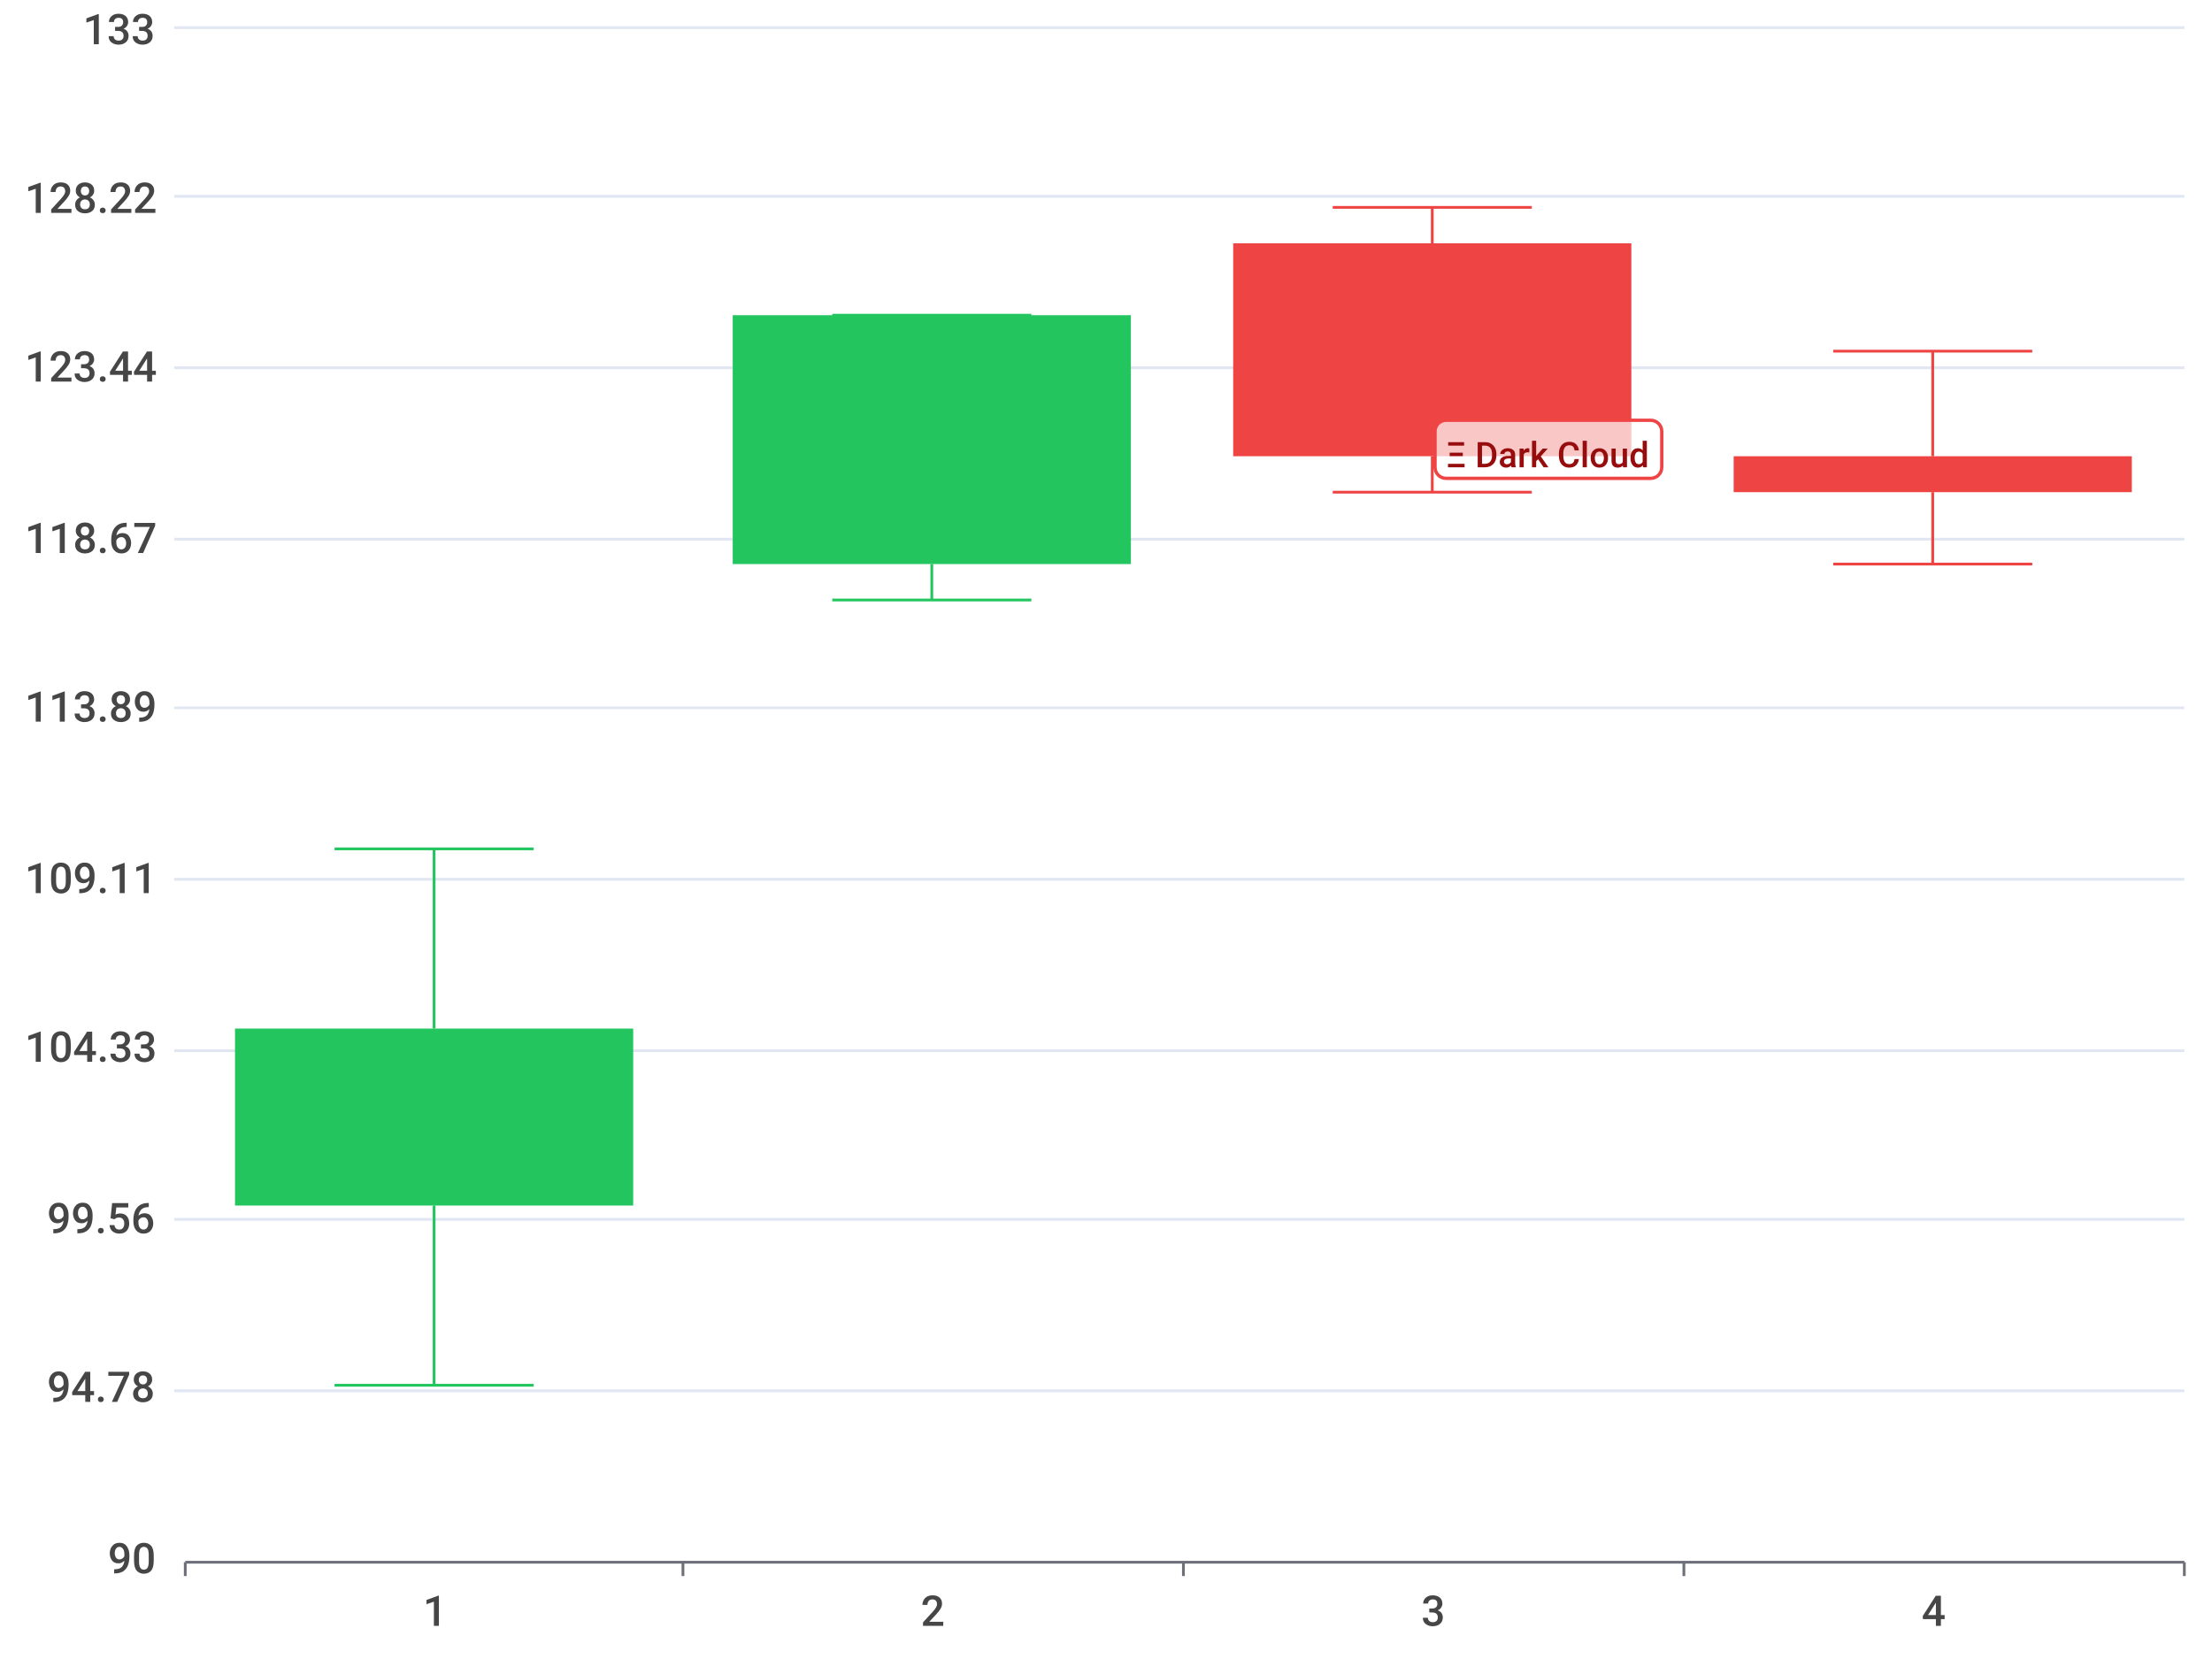
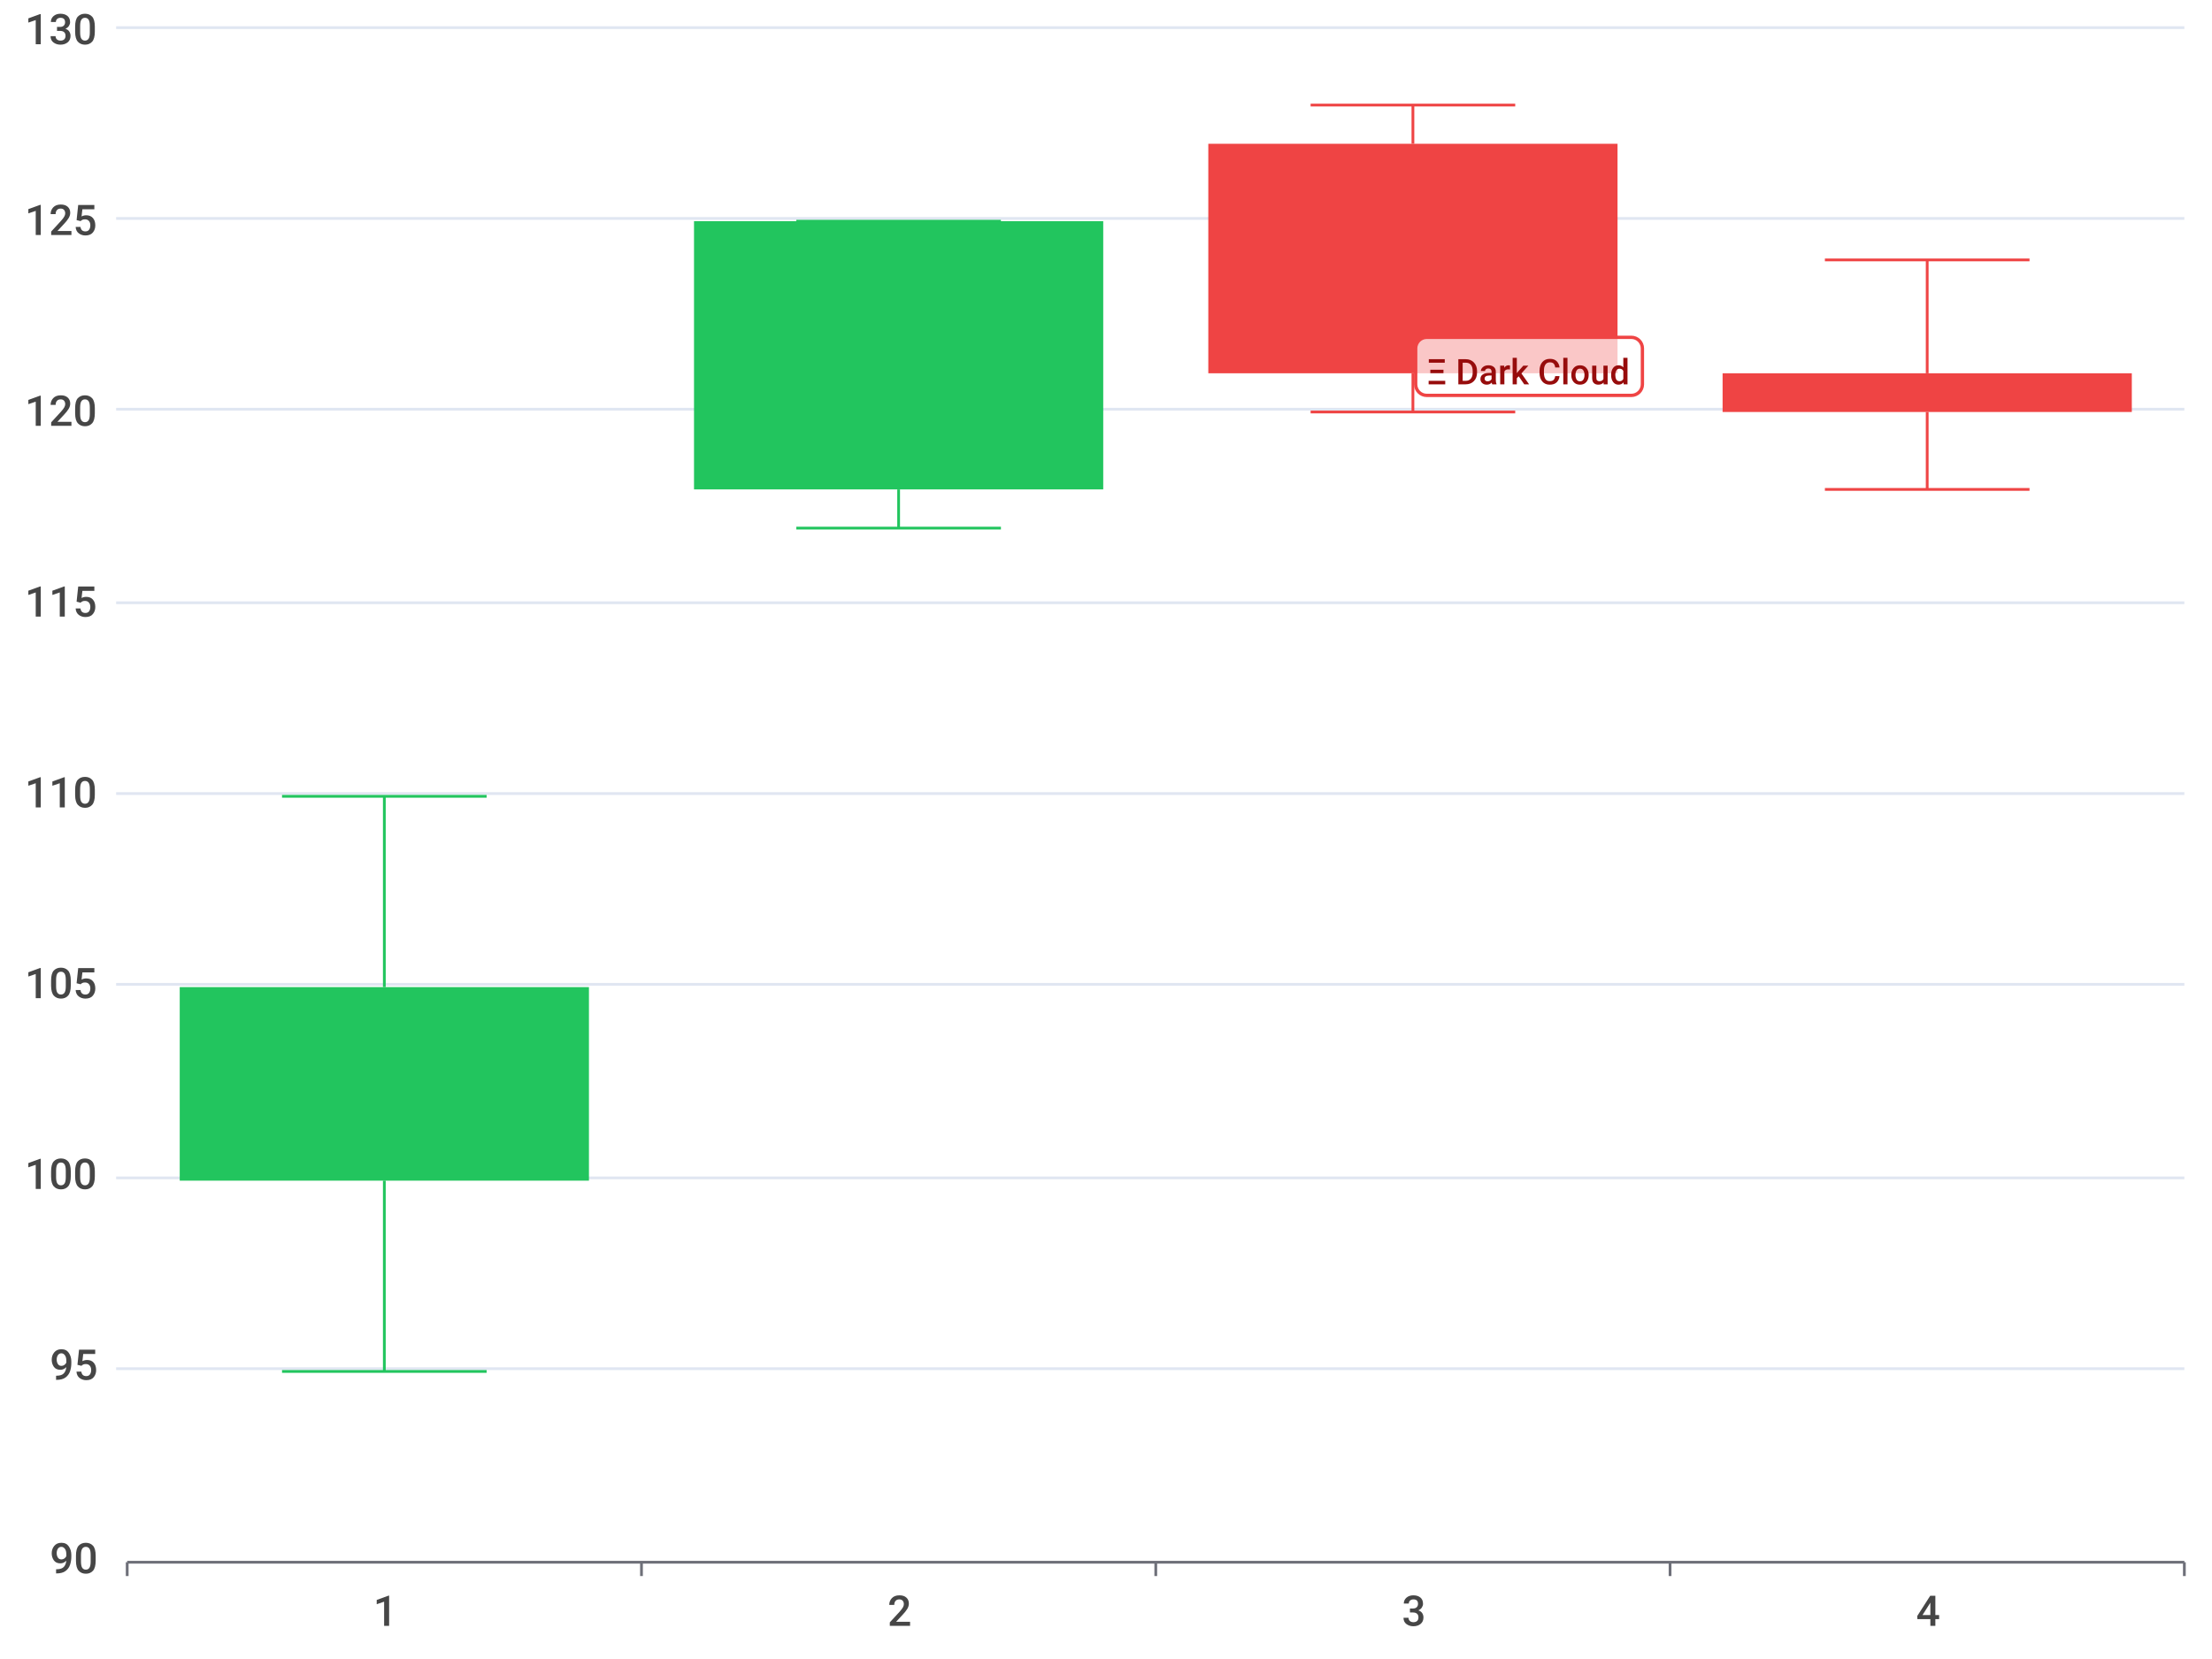
<svg xmlns="http://www.w3.org/2000/svg" viewBox="0 0 800 600">
  <path d="M 0 0 L 800 0 L 800 600 L 0 600 L 0 0" style="stroke:none;fill:white" />
-   <text x="30" y="16" style="stroke:none;fill:rgb(70,70,70);font-size:15.3px;font-family:'Roboto Medium',sans-serif">133</text>
-   <text x="9" y="77" style="stroke:none;fill:rgb(70,70,70);font-size:15.3px;font-family:'Roboto Medium',sans-serif">128.22</text>
-   <text x="9" y="138" style="stroke:none;fill:rgb(70,70,70);font-size:15.3px;font-family:'Roboto Medium',sans-serif">123.44</text>
-   <text x="9" y="200" style="stroke:none;fill:rgb(70,70,70);font-size:15.3px;font-family:'Roboto Medium',sans-serif">118.67</text>
-   <text x="9" y="261" style="stroke:none;fill:rgb(70,70,70);font-size:15.3px;font-family:'Roboto Medium',sans-serif">113.89</text>
-   <text x="9" y="323" style="stroke:none;fill:rgb(70,70,70);font-size:15.3px;font-family:'Roboto Medium',sans-serif">109.11</text>
-   <text x="9" y="384" style="stroke:none;fill:rgb(70,70,70);font-size:15.3px;font-family:'Roboto Medium',sans-serif">104.33</text>
-   <text x="17" y="446" style="stroke:none;fill:rgb(70,70,70);font-size:15.3px;font-family:'Roboto Medium',sans-serif">99.56</text>
-   <text x="17" y="507" style="stroke:none;fill:rgb(70,70,70);font-size:15.3px;font-family:'Roboto Medium',sans-serif">94.78</text>
-   <text x="39" y="569" style="stroke:none;fill:rgb(70,70,70);font-size:15.3px;font-family:'Roboto Medium',sans-serif">90</text>
-   <path d="M 63 10 L 790 10" style="stroke-width:1;stroke:rgb(224,230,242);fill:none" />
-   <path d="M 63 71 L 790 71" style="stroke-width:1;stroke:rgb(224,230,242);fill:none" />
-   <path d="M 63 133 L 790 133" style="stroke-width:1;stroke:rgb(224,230,242);fill:none" />
-   <path d="M 63 195 L 790 195" style="stroke-width:1;stroke:rgb(224,230,242);fill:none" />
-   <path d="M 63 256 L 790 256" style="stroke-width:1;stroke:rgb(224,230,242);fill:none" />
-   <path d="M 63 318 L 790 318" style="stroke-width:1;stroke:rgb(224,230,242);fill:none" />
-   <path d="M 63 380 L 790 380" style="stroke-width:1;stroke:rgb(224,230,242);fill:none" />
-   <path d="M 63 441 L 790 441" style="stroke-width:1;stroke:rgb(224,230,242);fill:none" />
-   <path d="M 63 503 L 790 503" style="stroke-width:1;stroke:rgb(224,230,242);fill:none" />
-   <path d="M 67 565 L 790 565" style="stroke-width:1;stroke:rgb(110,112,121);fill:none" />
-   <path d="M 67 570 L 67 565" style="stroke-width:1;stroke:rgb(110,112,121);fill:none" />
-   <path d="M 247 570 L 247 565" style="stroke-width:1;stroke:rgb(110,112,121);fill:none" />
-   <path d="M 428 570 L 428 565" style="stroke-width:1;stroke:rgb(110,112,121);fill:none" />
-   <path d="M 609 570 L 609 565" style="stroke-width:1;stroke:rgb(110,112,121);fill:none" />
+   <text x="9" y="16" style="stroke:none;fill:rgb(70,70,70);font-size:15.3px;font-family:'Roboto Medium',sans-serif">130</text>
+   <text x="9" y="85" style="stroke:none;fill:rgb(70,70,70);font-size:15.3px;font-family:'Roboto Medium',sans-serif">125</text>
+   <text x="9" y="154" style="stroke:none;fill:rgb(70,70,70);font-size:15.3px;font-family:'Roboto Medium',sans-serif">120</text>
+   <text x="9" y="223" style="stroke:none;fill:rgb(70,70,70);font-size:15.3px;font-family:'Roboto Medium',sans-serif">115</text>
+   <text x="9" y="292" style="stroke:none;fill:rgb(70,70,70);font-size:15.3px;font-family:'Roboto Medium',sans-serif">110</text>
+   <text x="9" y="361" style="stroke:none;fill:rgb(70,70,70);font-size:15.3px;font-family:'Roboto Medium',sans-serif">105</text>
+   <text x="9" y="430" style="stroke:none;fill:rgb(70,70,70);font-size:15.3px;font-family:'Roboto Medium',sans-serif">100</text>
+   <text x="18" y="499" style="stroke:none;fill:rgb(70,70,70);font-size:15.3px;font-family:'Roboto Medium',sans-serif">95</text>
+   <text x="18" y="569" style="stroke:none;fill:rgb(70,70,70);font-size:15.3px;font-family:'Roboto Medium',sans-serif">90</text>
+   <path d="M 42 10 L 790 10" style="stroke-width:1;stroke:rgb(224,230,242);fill:none" />
+   <path d="M 42 79 L 790 79" style="stroke-width:1;stroke:rgb(224,230,242);fill:none" />
+   <path d="M 42 148 L 790 148" style="stroke-width:1;stroke:rgb(224,230,242);fill:none" />
+   <path d="M 42 218 L 790 218" style="stroke-width:1;stroke:rgb(224,230,242);fill:none" />
+   <path d="M 42 287 L 790 287" style="stroke-width:1;stroke:rgb(224,230,242);fill:none" />
+   <path d="M 42 356 L 790 356" style="stroke-width:1;stroke:rgb(224,230,242);fill:none" />
+   <path d="M 42 426 L 790 426" style="stroke-width:1;stroke:rgb(224,230,242);fill:none" />
+   <path d="M 42 495 L 790 495" style="stroke-width:1;stroke:rgb(224,230,242);fill:none" />
+   <path d="M 46 565 L 790 565" style="stroke-width:1;stroke:rgb(110,112,121);fill:none" />
+   <path d="M 46 570 L 46 565" style="stroke-width:1;stroke:rgb(110,112,121);fill:none" />
+   <path d="M 232 570 L 232 565" style="stroke-width:1;stroke:rgb(110,112,121);fill:none" />
+   <path d="M 418 570 L 418 565" style="stroke-width:1;stroke:rgb(110,112,121);fill:none" />
+   <path d="M 604 570 L 604 565" style="stroke-width:1;stroke:rgb(110,112,121);fill:none" />
  <path d="M 790 570 L 790 565" style="stroke-width:1;stroke:rgb(110,112,121);fill:none" />
-   <text x="153" y="588" style="stroke:none;fill:rgb(70,70,70);font-size:15.3px;font-family:'Roboto Medium',sans-serif">1</text>
-   <text x="333" y="588" style="stroke:none;fill:rgb(70,70,70);font-size:15.3px;font-family:'Roboto Medium',sans-serif">2</text>
-   <text x="514" y="588" style="stroke:none;fill:rgb(70,70,70);font-size:15.3px;font-family:'Roboto Medium',sans-serif">3</text>
-   <text x="695" y="588" style="stroke:none;fill:rgb(70,70,70);font-size:15.3px;font-family:'Roboto Medium',sans-serif">4</text>
-   <path d="M 157 307 L 157 372" style="stroke-width:1;stroke:rgb(34,197,94);fill:none" />
-   <path d="M 157 436 L 157 501" style="stroke-width:1;stroke:rgb(34,197,94);fill:none" />
-   <path d="M 121 307 L 193 307" style="stroke-width:1;stroke:rgb(34,197,94);fill:none" />
-   <path d="M 121 501 L 193 501" style="stroke-width:1;stroke:rgb(34,197,94);fill:none" />
-   <path d="M 85 372 L 229 372 L 229 436 L 85 436 L 85 372" style="stroke:none;fill:rgb(34,197,94)" />
-   <path d="M 337 204 L 337 217" style="stroke-width:1;stroke:rgb(34,197,94);fill:none" />
-   <path d="M 301 114 L 373 114" style="stroke-width:1;stroke:rgb(34,197,94);fill:none" />
-   <path d="M 301 217 L 373 217" style="stroke-width:1;stroke:rgb(34,197,94);fill:none" />
-   <path d="M 265 114 L 409 114 L 409 204 L 265 204 L 265 114" style="stroke:none;fill:rgb(34,197,94)" />
-   <path d="M 518 75 L 518 88" style="stroke-width:1;stroke:rgb(239,68,68);fill:none" />
-   <path d="M 518 165 L 518 178" style="stroke-width:1;stroke:rgb(239,68,68);fill:none" />
-   <path d="M 482 75 L 554 75" style="stroke-width:1;stroke:rgb(239,68,68);fill:none" />
-   <path d="M 482 178 L 554 178" style="stroke-width:1;stroke:rgb(239,68,68);fill:none" />
-   <path d="M 446 88 L 590 88 L 590 165 L 446 165 L 446 88" style="stroke:none;fill:rgb(239,68,68)" />
-   <path d="M 699 127 L 699 165" style="stroke-width:1;stroke:rgb(239,68,68);fill:none" />
-   <path d="M 699 178 L 699 204" style="stroke-width:1;stroke:rgb(239,68,68);fill:none" />
-   <path d="M 663 127 L 735 127" style="stroke-width:1;stroke:rgb(239,68,68);fill:none" />
-   <path d="M 663 204 L 735 204" style="stroke-width:1;stroke:rgb(239,68,68);fill:none" />
-   <path d="M 627 165 L 771 165 L 771 178 L 627 178 L 627 165" style="stroke:none;fill:rgb(239,68,68)" />
-   <path d="M 523 152 L 597 152 L 597 152 A 4 4 90.00 0 1 601 156 L 601 169 L 601 169 A 4 4 90.00 0 1 597 173 L 523 173 L 523 173 A 4 4 90.00 0 1 519 169 L 519 156 L 519 156 A 4 4 90.00 0 1 523 152 Z" style="stroke-width:1.2;stroke:rgb(239,68,68);fill:rgba(255,255,255,0.7)" />
-   <text x="523" y="169" style="stroke:none;fill:rgb(151,12,12);font-size:12.8px;font-family:'Roboto Medium',sans-serif">Ξ Dark Cloud</text>
+   <text x="135" y="588" style="stroke:none;fill:rgb(70,70,70);font-size:15.3px;font-family:'Roboto Medium',sans-serif">1</text>
+   <text x="321" y="588" style="stroke:none;fill:rgb(70,70,70);font-size:15.3px;font-family:'Roboto Medium',sans-serif">2</text>
+   <text x="507" y="588" style="stroke:none;fill:rgb(70,70,70);font-size:15.3px;font-family:'Roboto Medium',sans-serif">3</text>
+   <text x="693" y="588" style="stroke:none;fill:rgb(70,70,70);font-size:15.3px;font-family:'Roboto Medium',sans-serif">4</text>
+   <path d="M 139 288 L 139 357" style="stroke-width:1;stroke:rgb(34,197,94);fill:none" />
+   <path d="M 139 427 L 139 496" style="stroke-width:1;stroke:rgb(34,197,94);fill:none" />
+   <path d="M 102 288 L 176 288" style="stroke-width:1;stroke:rgb(34,197,94);fill:none" />
+   <path d="M 102 496 L 176 496" style="stroke-width:1;stroke:rgb(34,197,94);fill:none" />
+   <path d="M 65 357 L 213 357 L 213 427 L 65 427 L 65 357" style="stroke:none;fill:rgb(34,197,94)" />
+   <path d="M 325 177 L 325 191" style="stroke-width:1;stroke:rgb(34,197,94);fill:none" />
+   <path d="M 288 80 L 362 80" style="stroke-width:1;stroke:rgb(34,197,94);fill:none" />
+   <path d="M 288 191 L 362 191" style="stroke-width:1;stroke:rgb(34,197,94);fill:none" />
+   <path d="M 251 80 L 399 80 L 399 177 L 251 177 L 251 80" style="stroke:none;fill:rgb(34,197,94)" />
+   <path d="M 511 38 L 511 52" style="stroke-width:1;stroke:rgb(239,68,68);fill:none" />
+   <path d="M 511 135 L 511 149" style="stroke-width:1;stroke:rgb(239,68,68);fill:none" />
+   <path d="M 474 38 L 548 38" style="stroke-width:1;stroke:rgb(239,68,68);fill:none" />
+   <path d="M 474 149 L 548 149" style="stroke-width:1;stroke:rgb(239,68,68);fill:none" />
+   <path d="M 437 52 L 585 52 L 585 135 L 437 135 L 437 52" style="stroke:none;fill:rgb(239,68,68)" />
+   <path d="M 697 94 L 697 135" style="stroke-width:1;stroke:rgb(239,68,68);fill:none" />
+   <path d="M 697 149 L 697 177" style="stroke-width:1;stroke:rgb(239,68,68);fill:none" />
+   <path d="M 660 94 L 734 94" style="stroke-width:1;stroke:rgb(239,68,68);fill:none" />
+   <path d="M 660 177 L 734 177" style="stroke-width:1;stroke:rgb(239,68,68);fill:none" />
+   <path d="M 623 135 L 771 135 L 771 149 L 623 149 L 623 135" style="stroke:none;fill:rgb(239,68,68)" />
+   <path d="M 516 122 L 590 122 L 590 122 A 4 4 90.00 0 1 594 126 L 594 139 L 594 139 A 4 4 90.00 0 1 590 143 L 516 143 L 516 143 A 4 4 90.00 0 1 512 139 L 512 126 L 512 126 A 4 4 90.00 0 1 516 122 Z" style="stroke-width:1.2;stroke:rgb(239,68,68);fill:rgba(255,255,255,0.7)" />
+   <text x="516" y="139" style="stroke:none;fill:rgb(151,12,12);font-size:12.8px;font-family:'Roboto Medium',sans-serif">Ξ Dark Cloud</text>
</svg>
